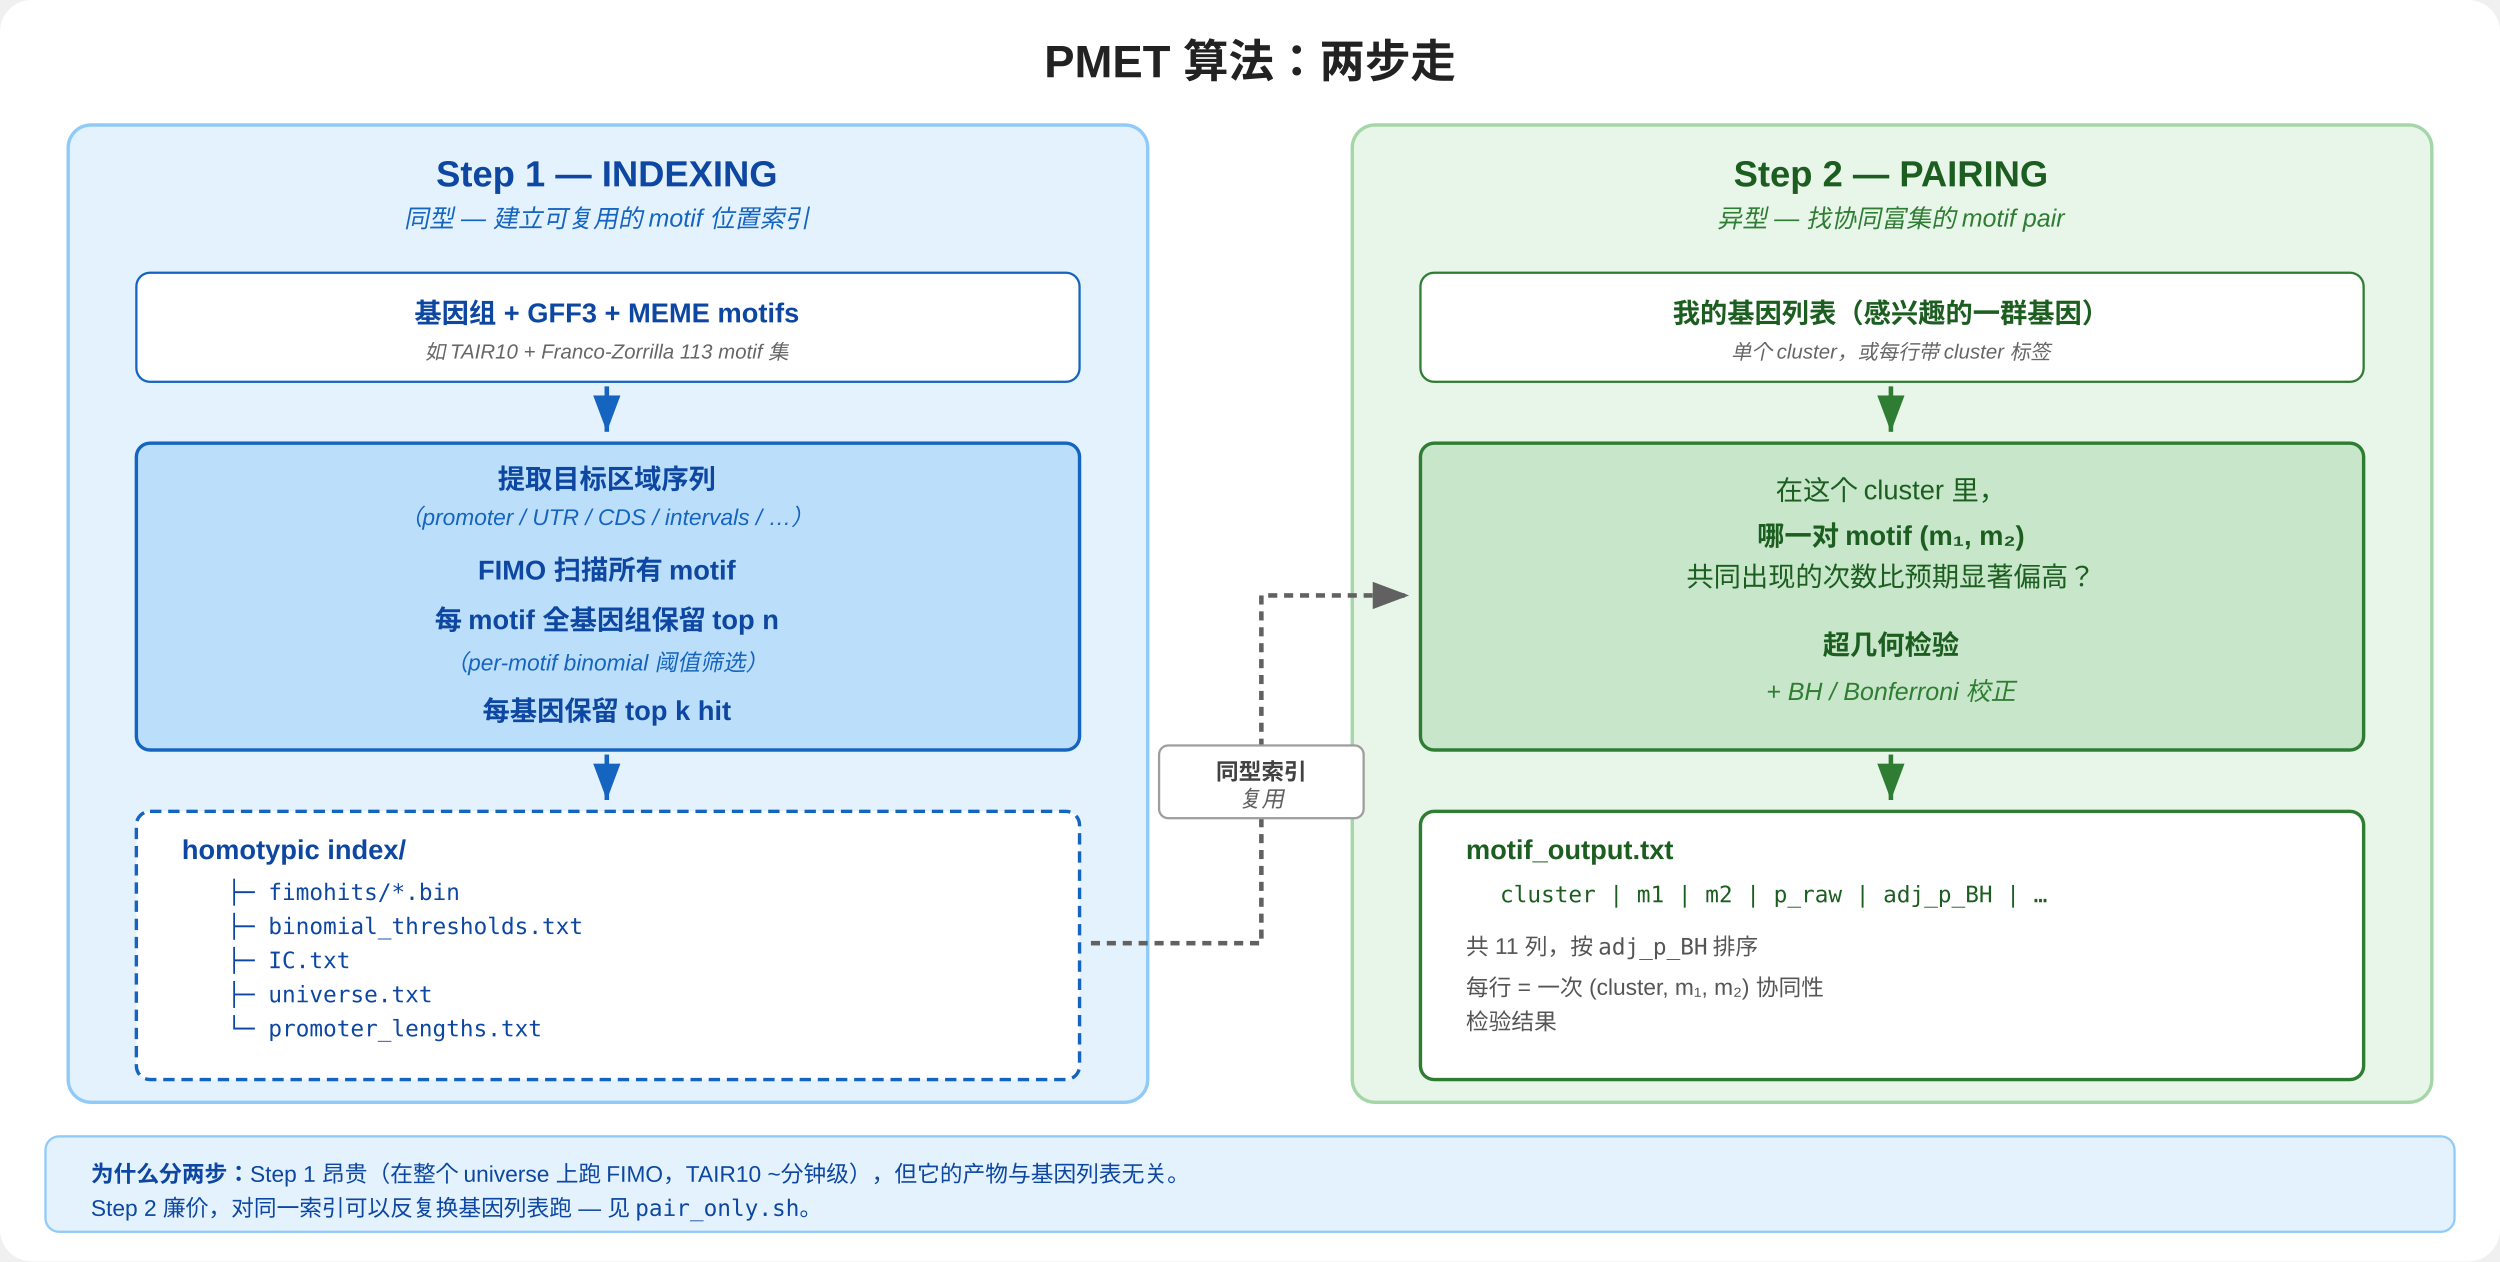
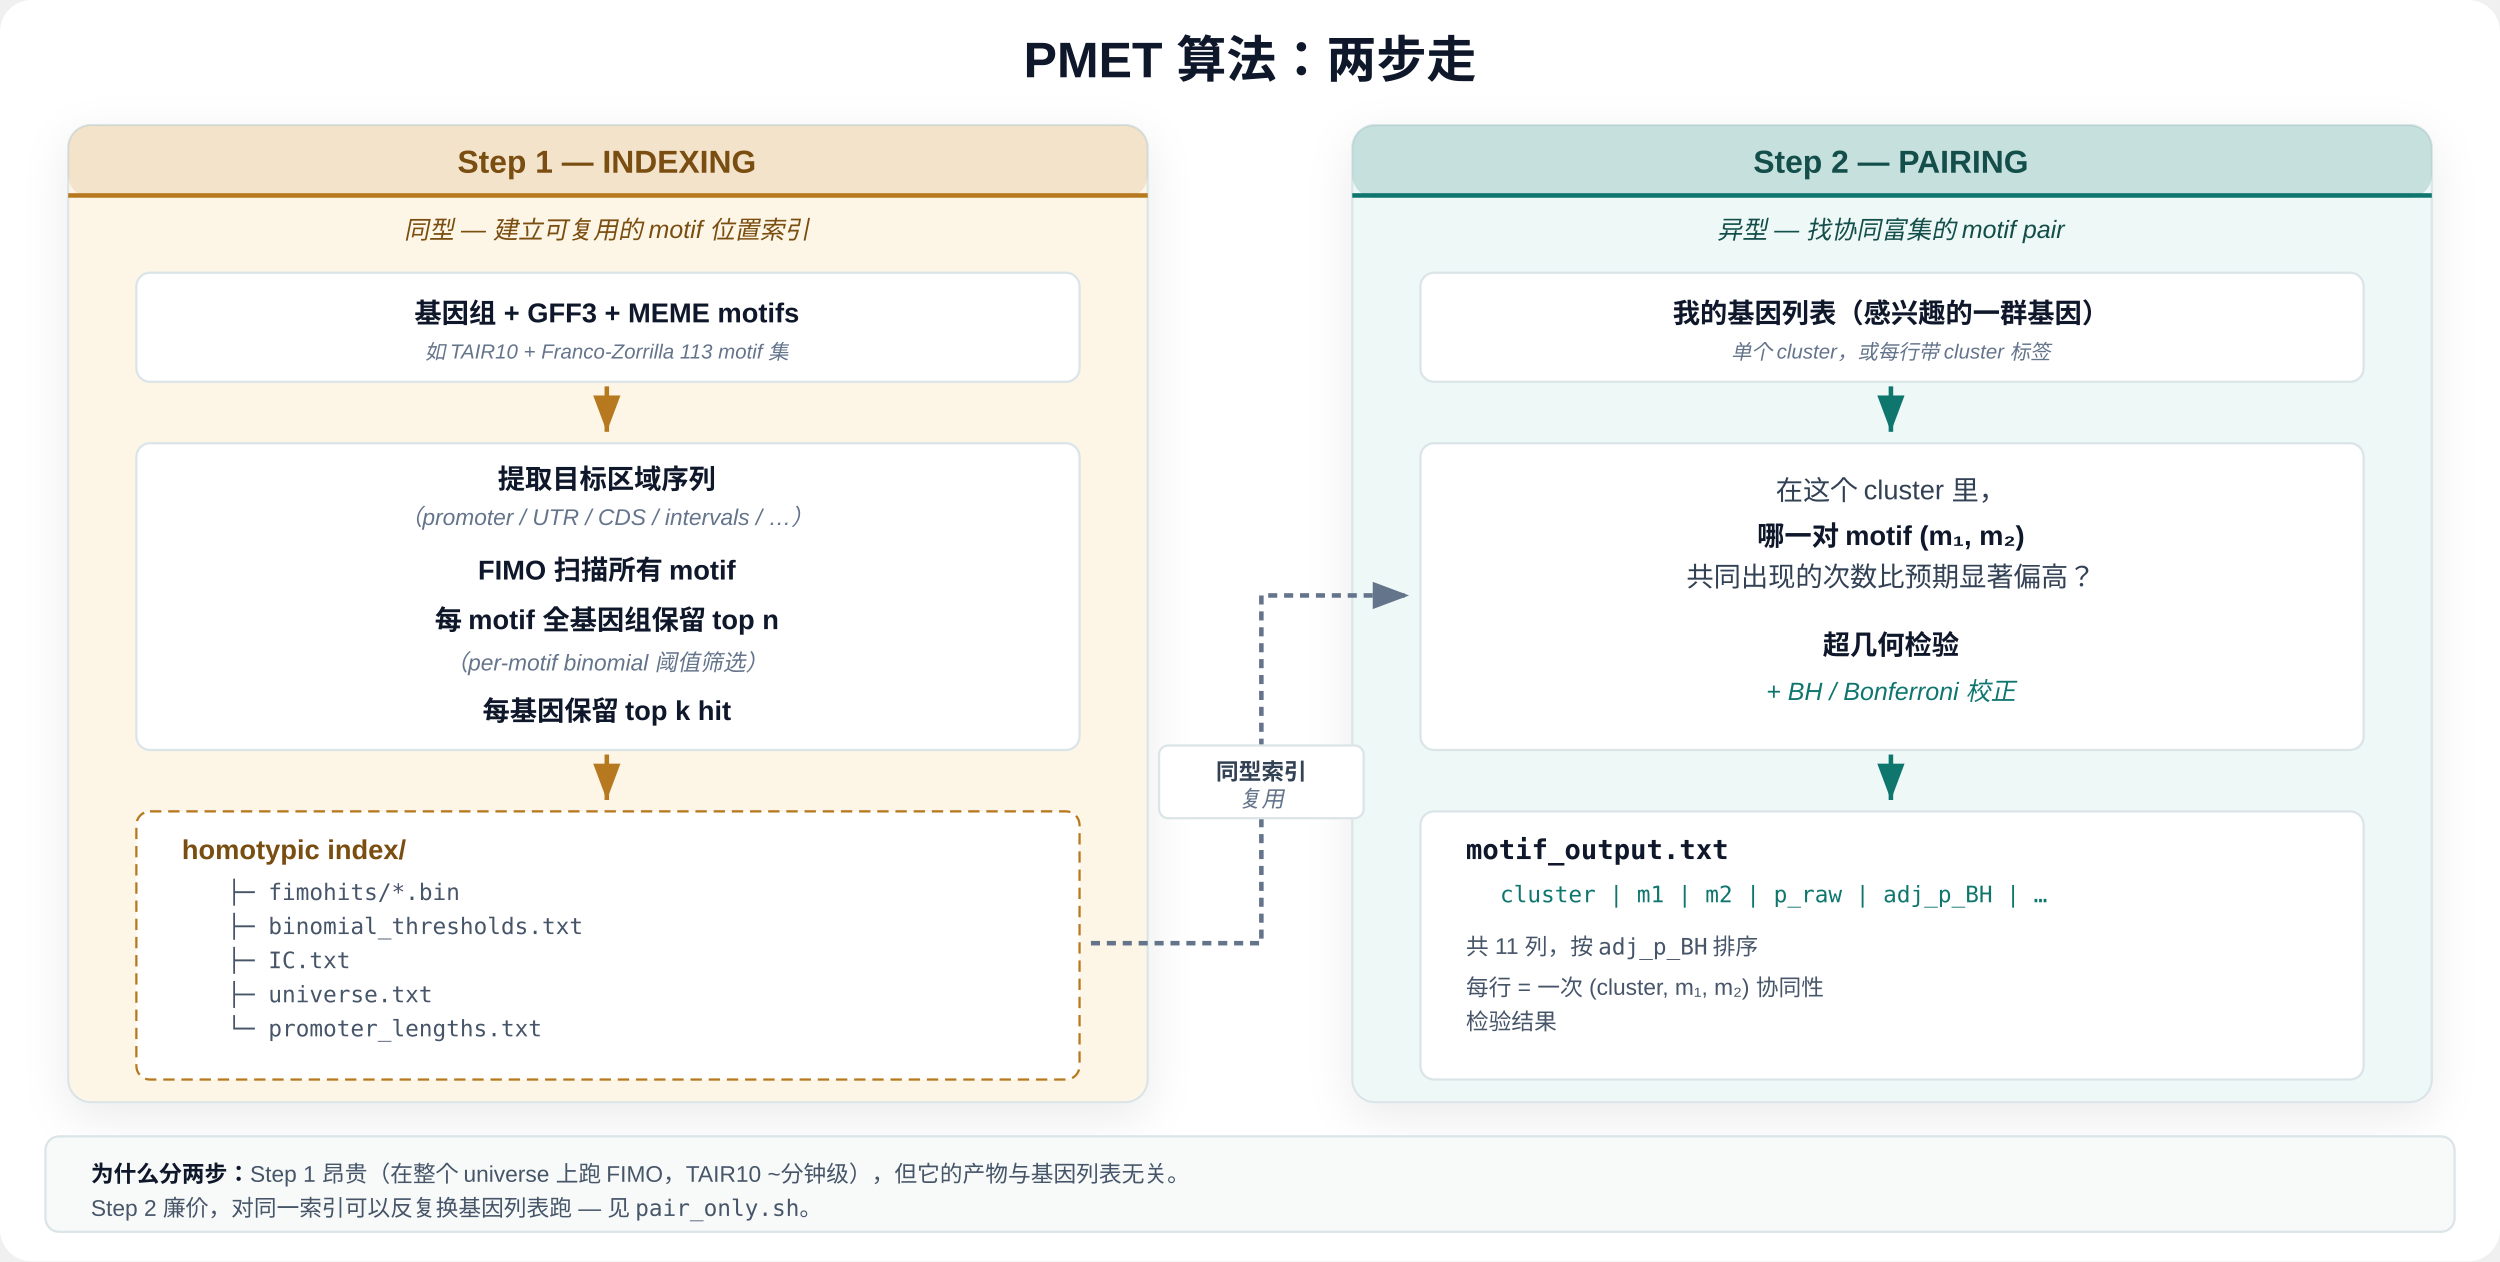
- <svg xmlns="http://www.w3.org/2000/svg" viewBox="0 0 1100 555" font-family="Arial, sans-serif">
+ <svg xmlns="http://www.w3.org/2000/svg" viewBox="0 0 1100 555" role="img" aria-labelledby="alg2-title alg2-desc" lang="zh-CN" font-family="-apple-system, BlinkMacSystemFont, 'Segoe UI', 'Microsoft YaHei', 'PingFang SC', Arial, sans-serif">
  <defs>
-     <marker id="aBlue" markerWidth="8" markerHeight="6" refX="8" refY="3" orient="auto">
-       <polygon points="0 0, 8 3, 0 6" fill="#1565c0" />
+     <marker id="arrAccent" markerWidth="8" markerHeight="6" refX="8" refY="3" orient="auto">
+       <polygon points="0 0, 8 3, 0 6" fill="#b7791f" />
    </marker>
-     <marker id="aGreen" markerWidth="8" markerHeight="6" refX="8" refY="3" orient="auto">
-       <polygon points="0 0, 8 3, 0 6" fill="#2e7d32" />
+     <marker id="arrPrimary" markerWidth="8" markerHeight="6" refX="8" refY="3" orient="auto">
+       <polygon points="0 0, 8 3, 0 6" fill="#0f766e" />
    </marker>
-     <marker id="aGrey" markerWidth="8" markerHeight="6" refX="8" refY="3" orient="auto">
-       <polygon points="0 0, 8 3, 0 6" fill="#616161" />
+     <marker id="arrMuted" markerWidth="8" markerHeight="6" refX="8" refY="3" orient="auto">
+       <polygon points="0 0, 8 3, 0 6" fill="#64748b" />
    </marker>
+     <filter id="softShadow" x="-10%" y="-10%" width="120%" height="120%">
+       <feDropShadow dx="0" dy="6" stdDeviation="10" flood-color="#0f172a" flood-opacity="0.08" />
+     </filter>
  </defs>
  <rect x="0" y="0" width="1100" height="555" rx="14" fill="#ffffff" />
-   <text x="550" y="34" text-anchor="middle" font-size="20" font-weight="bold" fill="#222">PMET 算法：两步走</text>
-   <rect x="30" y="55" width="475" height="430" rx="10" fill="#e3f2fd" stroke="#90caf9" stroke-width="1.5" />
-   <text x="267" y="82" text-anchor="middle" font-size="16" font-weight="bold" fill="#0d47a1">Step 1 — INDEXING</text>
-   <text x="267" y="100" text-anchor="middle" font-size="11" font-style="italic" fill="#1565c0">同型 — 建立可复用的 motif 位置索引</text>
-   <rect x="60" y="120" width="415" height="48" rx="6" fill="#ffffff" stroke="#1565c0" stroke-width="1" />
-   <text x="267" y="142" text-anchor="middle" font-size="12" font-weight="bold" fill="#0d47a1">基因组 + GFF3 + MEME motifs</text>
-   <text x="267" y="158" text-anchor="middle" font-size="9" font-style="italic" fill="#666">如 TAIR10 + Franco-Zorrilla 113 motif 集</text>
-   <line x1="267" y1="170" x2="267" y2="190" stroke="#1565c0" stroke-width="2" marker-end="url(#aBlue)" />
-   <rect x="60" y="195" width="415" height="135" rx="6" fill="#bbdefb" stroke="#1565c0" stroke-width="1.5" />
-   <text x="267" y="215" text-anchor="middle" font-size="12" font-weight="bold" fill="#0d47a1">提取目标区域序列</text>
-   <text x="267" y="231" text-anchor="middle" font-size="10" font-style="italic" fill="#1565c0">（promoter / UTR / CDS / intervals / …）</text>
-   <text x="267" y="255" text-anchor="middle" font-size="12" font-weight="bold" fill="#0d47a1">FIMO 扫描所有 motif</text>
-   <text x="267" y="277" text-anchor="middle" font-size="12" font-weight="bold" fill="#0d47a1">每 motif 全基因组保留 top n</text>
-   <text x="267" y="295" text-anchor="middle" font-size="10" font-style="italic" fill="#1565c0">（per-motif binomial 阈值筛选）</text>
-   <text x="267" y="317" text-anchor="middle" font-size="12" font-weight="bold" fill="#0d47a1">每基因保留 top k hit</text>
-   <line x1="267" y1="332" x2="267" y2="352" stroke="#1565c0" stroke-width="2" marker-end="url(#aBlue)" />
-   <rect x="60" y="357" width="415" height="118" rx="6" fill="#ffffff" stroke="#1565c0" stroke-width="1.5" stroke-dasharray="5,3" />
-   <text x="80" y="378" font-size="12" font-weight="bold" fill="#0d47a1">homotypic index/</text>
-   <text x="100" y="396" font-size="10" font-family="Menlo, Consolas, monospace" fill="#0d47a1">├─ fimohits/*.bin</text>
-   <text x="100" y="411" font-size="10" font-family="Menlo, Consolas, monospace" fill="#0d47a1">├─ binomial_thresholds.txt</text>
-   <text x="100" y="426" font-size="10" font-family="Menlo, Consolas, monospace" fill="#0d47a1">├─ IC.txt</text>
-   <text x="100" y="441" font-size="10" font-family="Menlo, Consolas, monospace" fill="#0d47a1">├─ universe.txt</text>
-   <text x="100" y="456" font-size="10" font-family="Menlo, Consolas, monospace" fill="#0d47a1">└─ promoter_lengths.txt</text>
-   <rect x="595" y="55" width="475" height="430" rx="10" fill="#e8f5e9" stroke="#a5d6a7" stroke-width="1.5" />
-   <text x="832" y="82" text-anchor="middle" font-size="16" font-weight="bold" fill="#1b5e20">Step 2 — PAIRING</text>
-   <text x="832" y="100" text-anchor="middle" font-size="11" font-style="italic" fill="#2e7d32">异型 — 找协同富集的 motif pair</text>
-   <rect x="625" y="120" width="415" height="48" rx="6" fill="#ffffff" stroke="#2e7d32" stroke-width="1" />
-   <text x="832" y="142" text-anchor="middle" font-size="12" font-weight="bold" fill="#1b5e20">我的基因列表（感兴趣的一群基因）</text>
-   <text x="832" y="158" text-anchor="middle" font-size="9" font-style="italic" fill="#666">单个 cluster，或每行带 cluster 标签</text>
-   <line x1="832" y1="170" x2="832" y2="190" stroke="#2e7d32" stroke-width="2" marker-end="url(#aGreen)" />
-   <rect x="625" y="195" width="415" height="135" rx="6" fill="#c8e6c9" stroke="#2e7d32" stroke-width="1.5" />
-   <text x="832" y="220" text-anchor="middle" font-size="12" fill="#1b5e20">在这个 cluster 里，</text>
-   <text x="832" y="240" text-anchor="middle" font-size="12" font-weight="bold" fill="#1b5e20">哪一对 motif (m₁, m₂)</text>
-   <text x="832" y="258" text-anchor="middle" font-size="12" fill="#1b5e20">共同出现的次数比预期显著偏高？</text>
-   <text x="832" y="288" text-anchor="middle" font-size="12" font-weight="bold" fill="#1b5e20">超几何检验</text>
-   <text x="832" y="308" text-anchor="middle" font-size="11" font-style="italic" fill="#2e7d32">+ BH / Bonferroni 校正</text>
-   <line x1="832" y1="332" x2="832" y2="352" stroke="#2e7d32" stroke-width="2" marker-end="url(#aGreen)" />
-   <rect x="625" y="357" width="415" height="118" rx="6" fill="#ffffff" stroke="#2e7d32" stroke-width="1.5" />
-   <text x="645" y="378" font-size="12" font-weight="bold" fill="#1b5e20">motif_output.txt</text>
-   <text x="660" y="397" font-size="10" font-family="Menlo, Consolas, monospace" fill="#1b5e20">cluster | m1 | m2 | p_raw | adj_p_BH | …</text>
-   <text x="645" y="420" font-size="10" fill="#555">共 11 列，按 <tspan font-family="Menlo, Consolas, monospace">adj_p_BH</tspan> 排序</text>
-   <text x="645" y="438" font-size="10" fill="#555">每行 = 一次 (cluster, m₁, m₂) 协同性</text>
-   <text x="645" y="453" font-size="10" fill="#555">检验结果</text>
-   <path d="M 480 415 L 555 415 L 555 262 L 620 262" fill="none" stroke="#616161" stroke-width="2" stroke-dasharray="4,3" marker-end="url(#aGrey)" />
-   <rect x="510" y="328" width="90" height="32" rx="4" fill="#ffffff" stroke="#9e9e9e" stroke-width="1" />
-   <text x="555" y="343" text-anchor="middle" font-size="10" font-weight="bold" fill="#424242">同型索引</text>
-   <text x="555" y="355" text-anchor="middle" font-size="10" font-style="italic" fill="#616161">复用</text>
-   <rect x="20" y="500" width="1060" height="42" rx="6" fill="#e3f2fd" stroke="#90caf9" stroke-width="1" />
-   <text x="40" y="520" font-size="10" fill="#0d47a1">
-     <tspan font-weight="bold">为什么分两步：</tspan>Step 1 昂贵（在整个 universe 上跑 FIMO，TAIR10 ~分钟级），但它的产物与基因列表无关。
+   <text x="550" y="34" text-anchor="middle" font-size="22" font-weight="700" fill="#0f172a">PMET 算法：两步走</text>
+   <g id="step1-indexing" aria-label="Step 1 — INDEXING（同型）">
+     <rect x="30" y="55" width="475" height="430" rx="10" fill="#fdf6e7" stroke="#dbe5e8" stroke-width="1" filter="url(#softShadow)" />
+     <rect x="30" y="55" width="475" height="32" rx="10" fill="#b7791f" opacity="0.15" />
+     <rect x="30" y="85" width="475" height="2" fill="#b7791f" />
+     <text x="267" y="76" text-anchor="middle" font-size="14" font-weight="700" fill="#7a4d10">Step 1 — INDEXING</text>
+     <text x="267" y="105" text-anchor="middle" font-size="11" font-style="italic" fill="#7a4d10">同型 — 建立可复用的 motif 位置索引</text>
+     <rect x="60" y="120" width="415" height="48" rx="6" fill="#ffffff" stroke="#dbe5e8" stroke-width="1" />
+     <text x="267" y="142" text-anchor="middle" font-size="12" font-weight="700" fill="#0f172a">基因组 + GFF3 + MEME motifs</text>
+     <text x="267" y="158" text-anchor="middle" font-size="9" font-style="italic" fill="#64748b">如 TAIR10 + Franco-Zorrilla 113 motif 集</text>
+     <line x1="267" y1="170" x2="267" y2="190" stroke="#b7791f" stroke-width="2" marker-end="url(#arrAccent)" />
+     <rect x="60" y="195" width="415" height="135" rx="6" fill="#ffffff" stroke="#dbe5e8" stroke-width="1" />
+     <text x="267" y="215" text-anchor="middle" font-size="12" font-weight="700" fill="#0f172a">提取目标区域序列</text>
+     <text x="267" y="231" text-anchor="middle" font-size="10" font-style="italic" fill="#64748b">（promoter / UTR / CDS / intervals / …）</text>
+     <text x="267" y="255" text-anchor="middle" font-size="12" font-weight="700" fill="#0f172a">FIMO 扫描所有 motif</text>
+     <text x="267" y="277" text-anchor="middle" font-size="12" font-weight="700" fill="#0f172a">每 motif 全基因组保留 top n</text>
+     <text x="267" y="295" text-anchor="middle" font-size="10" font-style="italic" fill="#64748b">（per-motif binomial 阈值筛选）</text>
+     <text x="267" y="317" text-anchor="middle" font-size="12" font-weight="700" fill="#0f172a">每基因保留 top k hit</text>
+     <line x1="267" y1="332" x2="267" y2="352" stroke="#b7791f" stroke-width="2" marker-end="url(#arrAccent)" />
+     <rect x="60" y="357" width="415" height="118" rx="6" fill="#ffffff" stroke="#b7791f" stroke-width="1" stroke-dasharray="5,3" />
+     <text x="80" y="378" font-size="12" font-weight="700" fill="#7a4d10">homotypic index/</text>
+     <g font-size="10" font-family="ui-monospace, SF Mono, Menlo, monospace" fill="#475569">
+       <text x="100" y="396">├─ fimohits/*.bin</text>
+       <text x="100" y="411">├─ binomial_thresholds.txt</text>
+       <text x="100" y="426">├─ IC.txt</text>
+       <text x="100" y="441">├─ universe.txt</text>
+       <text x="100" y="456">└─ promoter_lengths.txt</text>
+     </g>
+   </g>
+   <g id="step2-pairing" aria-label="Step 2 — PAIRING（异型）">
+     <rect x="595" y="55" width="475" height="430" rx="10" fill="#eef8f6" stroke="#dbe5e8" stroke-width="1" filter="url(#softShadow)" />
+     <rect x="595" y="55" width="475" height="32" rx="10" fill="#0f766e" opacity="0.18" />
+     <rect x="595" y="85" width="475" height="2" fill="#0f766e" />
+     <text x="832" y="76" text-anchor="middle" font-size="14" font-weight="700" fill="#134e4a">Step 2 — PAIRING</text>
+     <text x="832" y="105" text-anchor="middle" font-size="11" font-style="italic" fill="#134e4a">异型 — 找协同富集的 motif pair</text>
+     <rect x="625" y="120" width="415" height="48" rx="6" fill="#ffffff" stroke="#dbe5e8" stroke-width="1" />
+     <text x="832" y="142" text-anchor="middle" font-size="12" font-weight="700" fill="#0f172a">我的基因列表（感兴趣的一群基因）</text>
+     <text x="832" y="158" text-anchor="middle" font-size="9" font-style="italic" fill="#64748b">单个 cluster，或每行带 cluster 标签</text>
+     <line x1="832" y1="170" x2="832" y2="190" stroke="#0f766e" stroke-width="2" marker-end="url(#arrPrimary)" />
+     <rect x="625" y="195" width="415" height="135" rx="6" fill="#ffffff" stroke="#dbe5e8" stroke-width="1" />
+     <text x="832" y="220" text-anchor="middle" font-size="12" fill="#334155">在这个 cluster 里，</text>
+     <text x="832" y="240" text-anchor="middle" font-size="12" font-weight="700" fill="#0f172a">哪一对 motif (m₁, m₂)</text>
+     <text x="832" y="258" text-anchor="middle" font-size="12" fill="#334155">共同出现的次数比预期显著偏高？</text>
+     <text x="832" y="288" text-anchor="middle" font-size="12" font-weight="700" fill="#0f172a">超几何检验</text>
+     <text x="832" y="308" text-anchor="middle" font-size="11" font-style="italic" fill="#0f766e">+ BH / Bonferroni 校正</text>
+     <line x1="832" y1="332" x2="832" y2="352" stroke="#0f766e" stroke-width="2" marker-end="url(#arrPrimary)" />
+     <rect x="625" y="357" width="415" height="118" rx="6" fill="#ffffff" stroke="#dbe5e8" stroke-width="1" />
+     <text x="645" y="378" font-size="12" font-weight="700" fill="#0f172a" font-family="ui-monospace, SF Mono, Menlo, monospace">motif_output.txt</text>
+     <text x="660" y="397" font-size="10" font-family="ui-monospace, SF Mono, Menlo, monospace" fill="#0f766e">cluster | m1 | m2 | p_raw | adj_p_BH | …</text>
+     <text x="645" y="420" font-size="10" fill="#475569">共 11 列，按 <tspan font-family="ui-monospace, SF Mono, Menlo, monospace">adj_p_BH</tspan> 排序</text>
+     <text x="645" y="438" font-size="10" fill="#475569">每行 = 一次 (cluster, m₁, m₂) 协同性</text>
+     <text x="645" y="453" font-size="10" fill="#475569">检验结果</text>
+   </g>
+   <g id="reuse-link" aria-label="同型索引复用：Step 1 → Step 2">
+     <path d="M 480 415 L 555 415 L 555 262 L 620 262" fill="none" stroke="#64748b" stroke-width="2" stroke-dasharray="4,3" marker-end="url(#arrMuted)" />
+     <rect x="510" y="328" width="90" height="32" rx="4" fill="#ffffff" stroke="#dbe5e8" stroke-width="1" />
+     <text x="555" y="343" text-anchor="middle" font-size="10" font-weight="700" fill="#334155">同型索引</text>
+     <text x="555" y="355" text-anchor="middle" font-size="10" font-style="italic" fill="#64748b">复用</text>
+   </g>
+   <g id="footnote" aria-label="脚注：为什么分两步">
+     <rect x="20" y="500" width="1060" height="42" rx="6" fill="#f7faf9" stroke="#dbe5e8" stroke-width="1" />
+     <text x="40" y="520" font-size="10" fill="#475569">
+       <tspan font-weight="700" fill="#0f172a">为什么分两步：</tspan>Step 1 昂贵（在整个 universe 上跑 FIMO，TAIR10 ~分钟级），但它的产物与基因列表无关。
  </text>
-   <text x="40" y="535" font-size="10" fill="#0d47a1">
-     Step 2 廉价，对同一索引可以反复换基因列表跑 — 见 <tspan font-family="Menlo, Consolas, monospace">pair_only.sh</tspan>。
+     <text x="40" y="535" font-size="10" fill="#475569">
+     Step 2 廉价，对同一索引可以反复换基因列表跑 — 见 <tspan font-family="ui-monospace, SF Mono, Menlo, monospace">pair_only.sh</tspan>。
  </text>
+   </g>
</svg>
